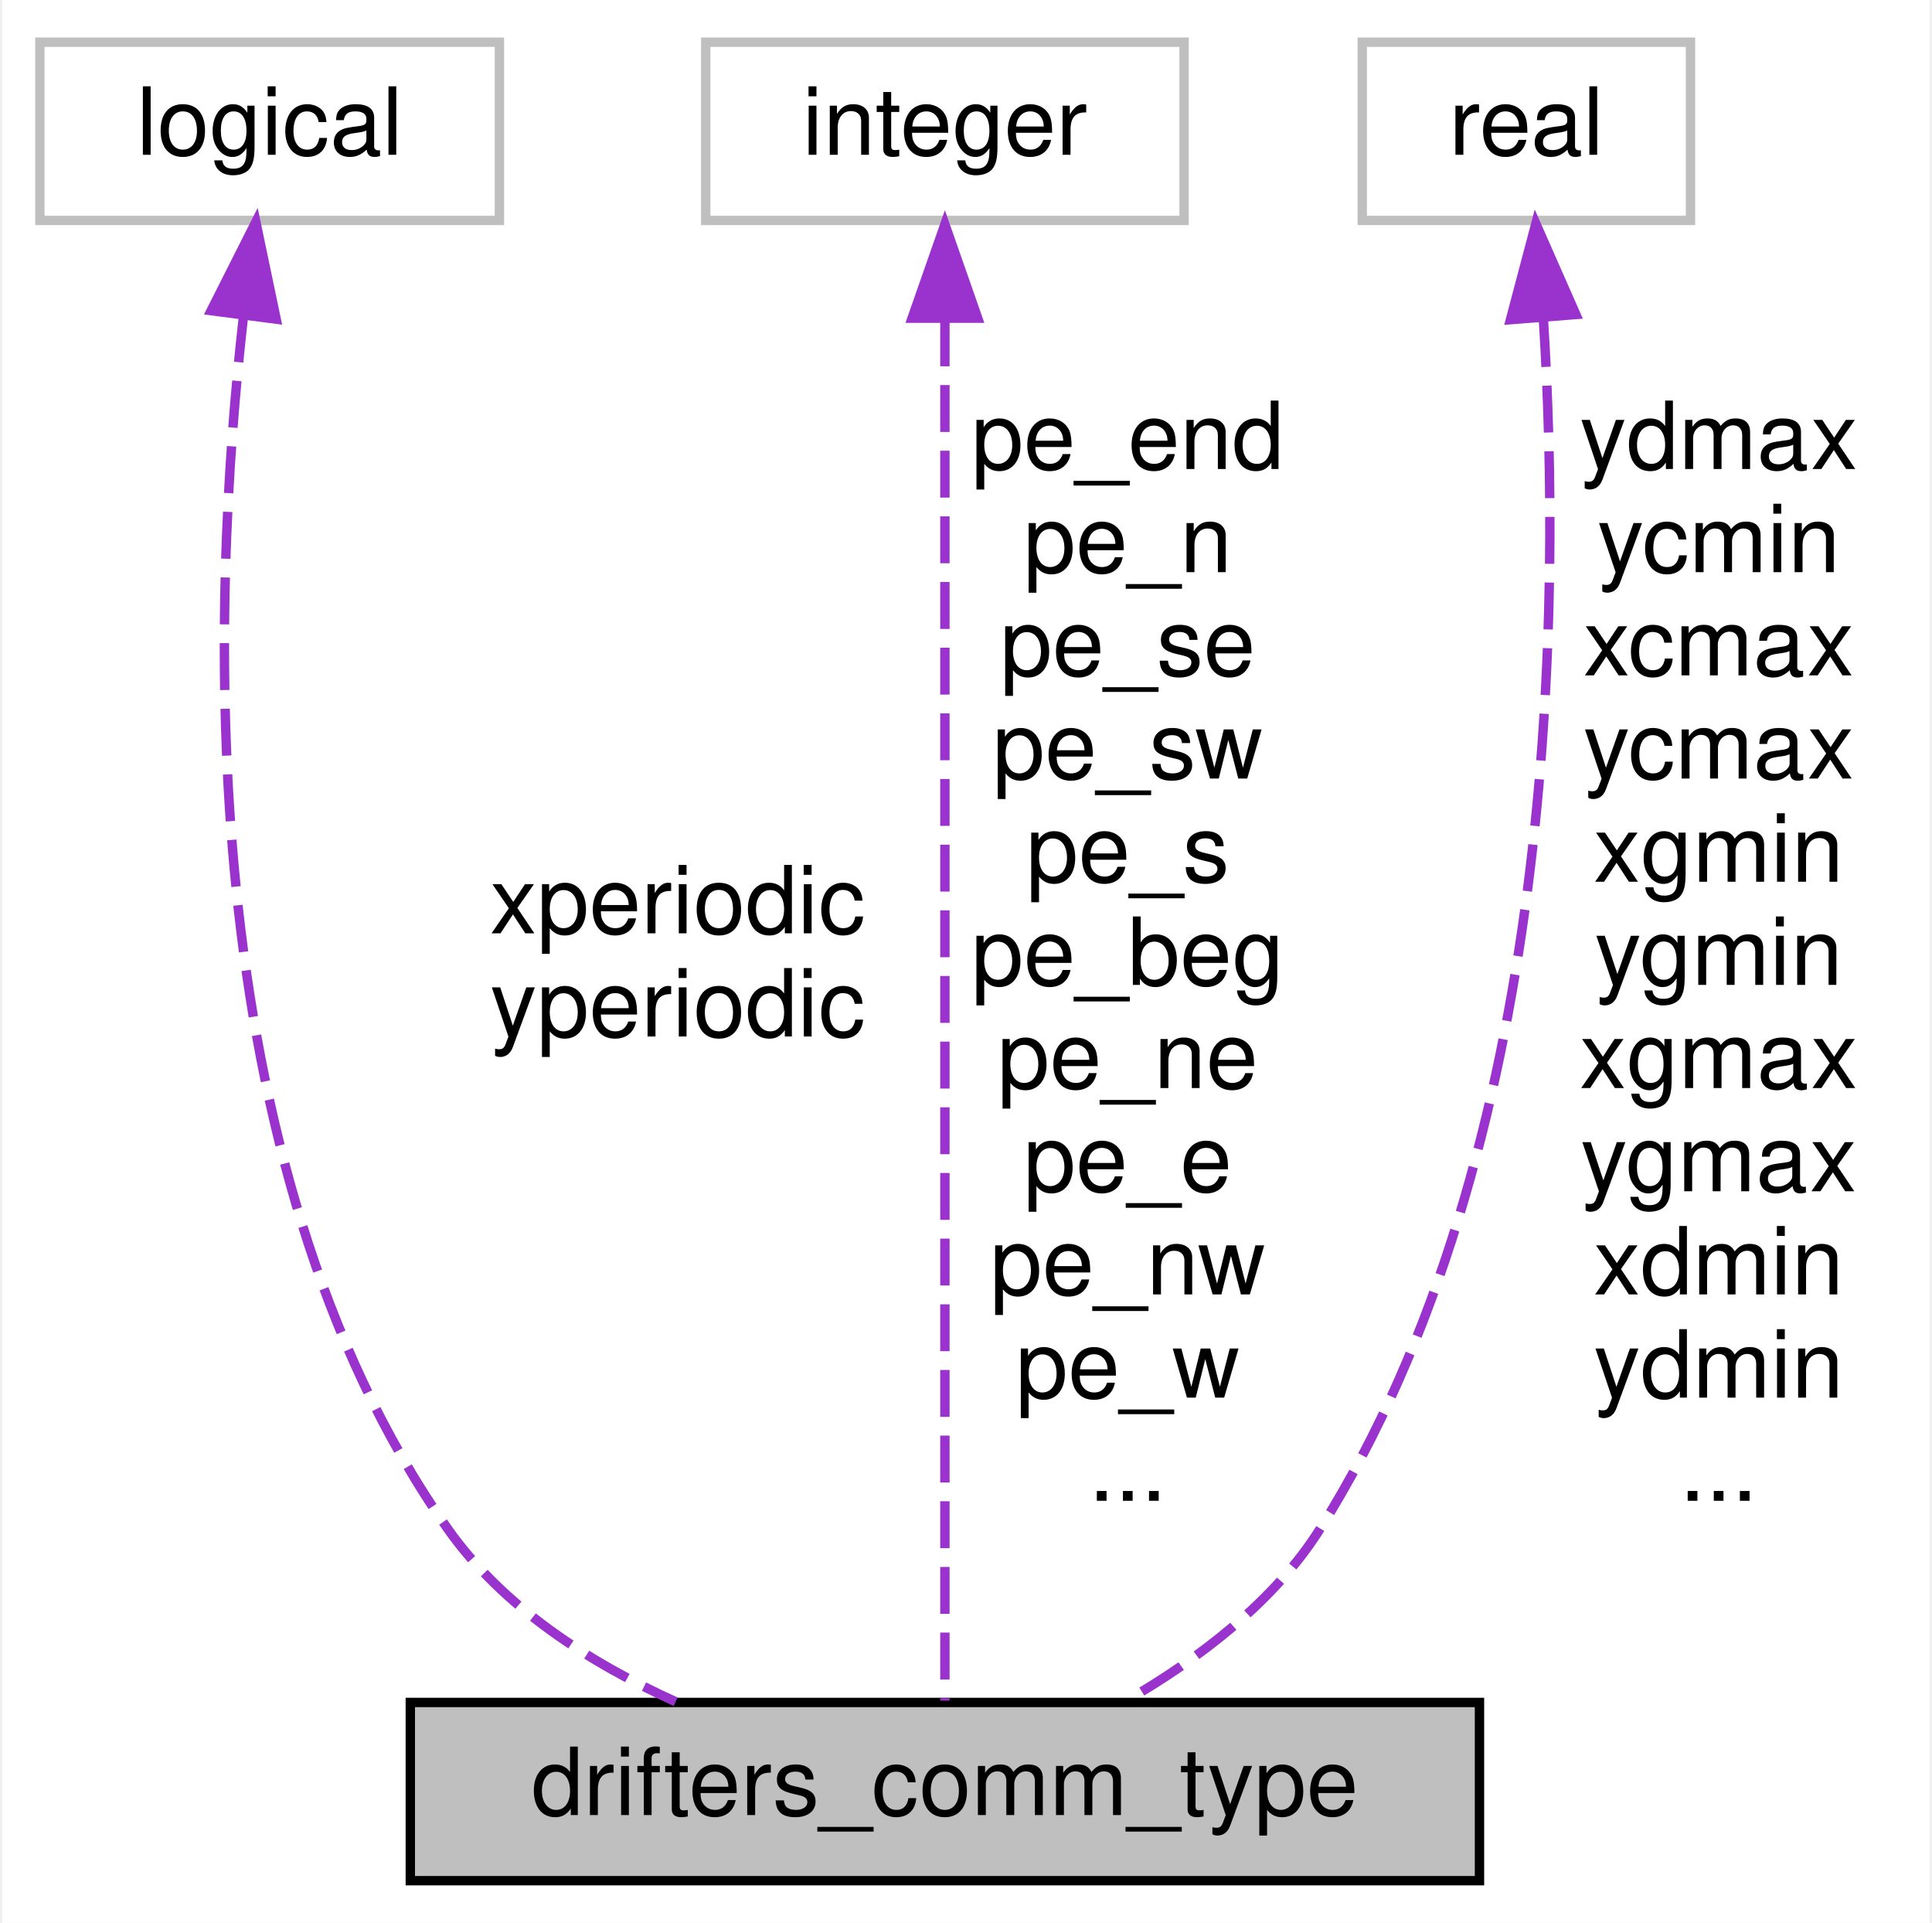
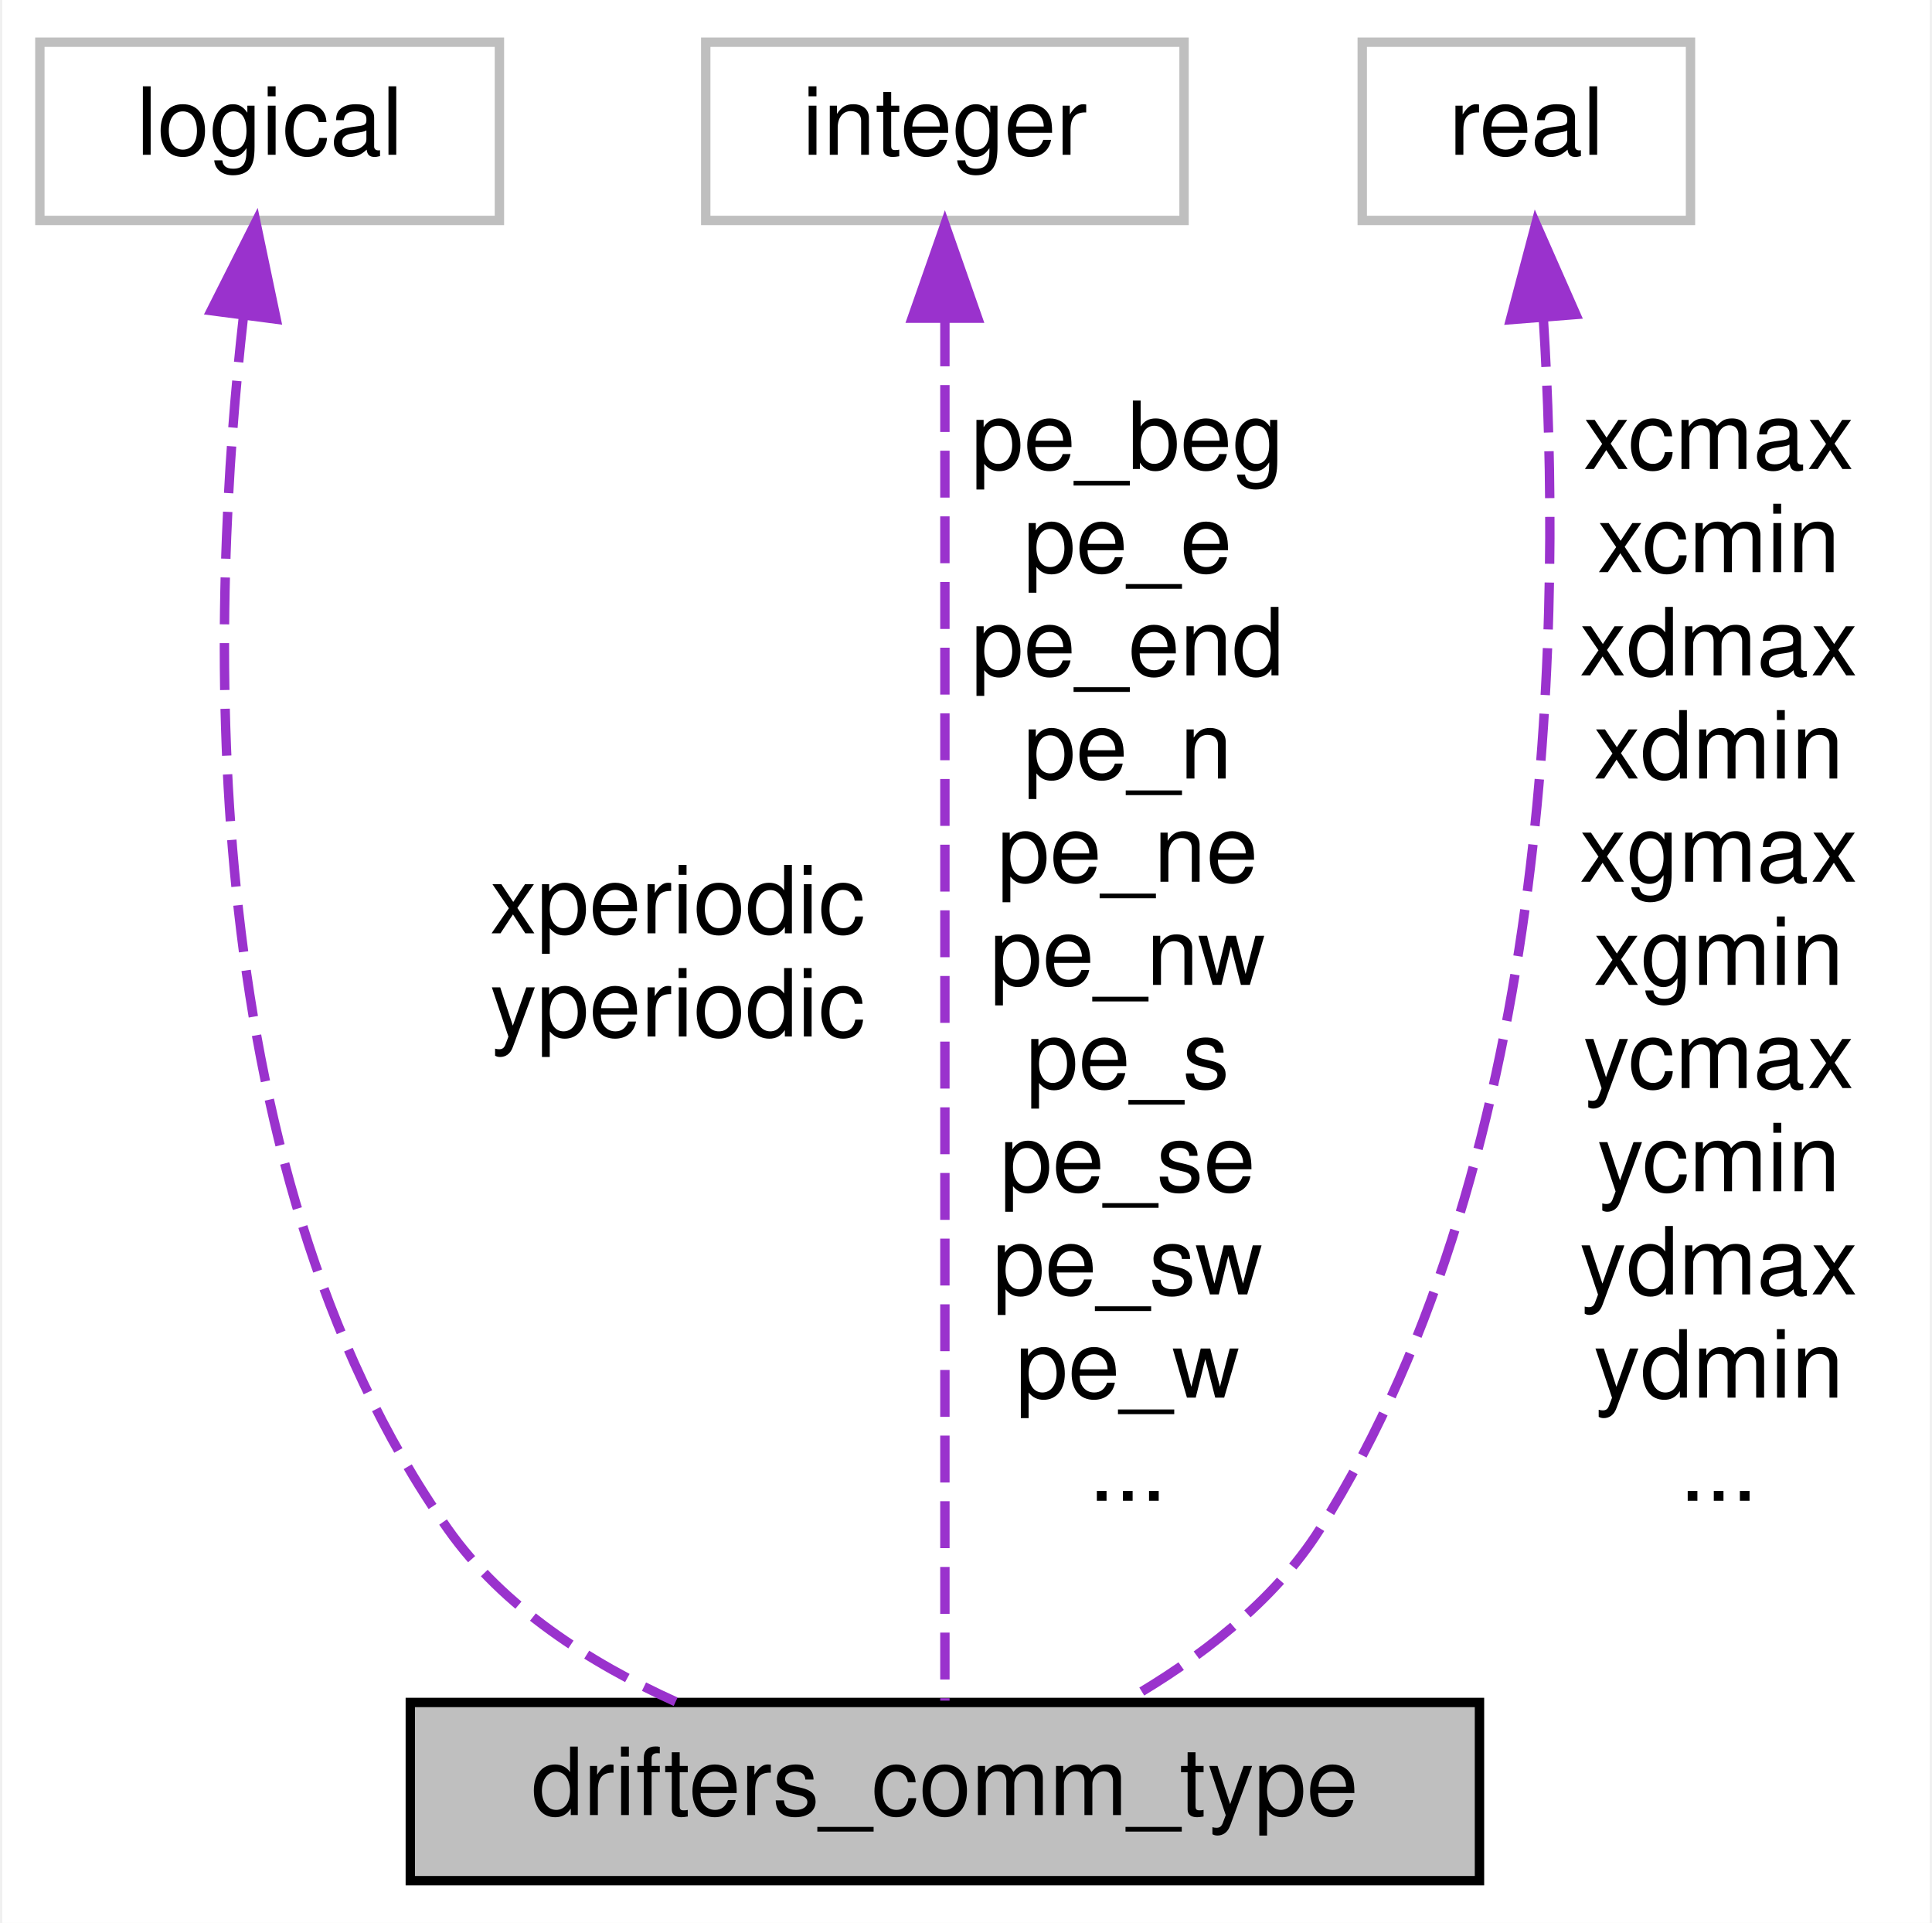
<svg xmlns="http://www.w3.org/2000/svg" xmlns:xlink="http://www.w3.org/1999/xlink" width="206pt" height="205pt" viewBox="0.00 0.00 205.50 205.00">
  <g id="graph0" class="graph" transform="scale(1 1) rotate(0) translate(4 201)">
    <polygon fill="white" stroke="transparent" points="-4,4 -4,-201 201.5,-201 201.5,4 -4,4" />
    <g id="node1" class="node">
      <g id="a_node1">
        <a xlink:title="Type for drifter communication between PE's.">
          <polygon fill="#bfbfbf" stroke="black" points="39.5,-0.5 39.5,-19.5 153.5,-19.5 153.5,-0.5 39.5,-0.5" />
          <text text-anchor="middle" x="96.5" y="-7.5" font-family="Helvetica,sans-Serif" font-size="10.00">drifters_comm_type</text>
        </a>
      </g>
    </g>
    <g id="node2" class="node">
      <g id="a_node2">
        <a xlink:title=" ">
          <polygon fill="white" stroke="#bfbfbf" points="0,-177.5 0,-196.5 49,-196.5 49,-177.5 0,-177.5" />
          <text text-anchor="middle" x="24.5" y="-184.5" font-family="Helvetica,sans-Serif" font-size="10.00">logical</text>
        </a>
      </g>
    </g>
    <g id="edge1" class="edge">
      <path fill="none" stroke="#9a32cd" stroke-dasharray="5,2" d="M21.72,-167.36C18.28,-137.23 15.85,-77.25 43.5,-38 49.39,-29.64 58.65,-23.71 67.79,-19.58" />
      <polygon fill="#9a32cd" stroke="#9a32cd" points="18.26,-167.88 23.03,-177.34 25.2,-166.97 18.26,-167.88" />
      <text text-anchor="middle" x="68" y="-101.5" font-family="Helvetica,sans-Serif" font-size="10.00"> xperiodic</text>
      <text text-anchor="middle" x="68" y="-90.5" font-family="Helvetica,sans-Serif" font-size="10.00">yperiodic</text>
    </g>
    <g id="node3" class="node">
      <g id="a_node3">
        <a xlink:title=" ">
          <polygon fill="white" stroke="#bfbfbf" points="71,-177.5 71,-196.5 122,-196.5 122,-177.5 71,-177.5" />
          <text text-anchor="middle" x="96.5" y="-184.5" font-family="Helvetica,sans-Serif" font-size="10.00">integer</text>
        </a>
      </g>
    </g>
    <g id="edge2" class="edge">
      <path fill="none" stroke="#9a32cd" stroke-dasharray="5,2" d="M96.5,-166.95C96.5,-129.3 96.5,-46.65 96.5,-19.69" />
      <polygon fill="#9a32cd" stroke="#9a32cd" points="93,-167.08 96.5,-177.08 100,-167.08 93,-167.08" />
-       <text text-anchor="middle" x="116" y="-151" font-family="Helvetica,sans-Serif" font-size="10.00"> pe_end</text>
-       <text text-anchor="middle" x="116" y="-140" font-family="Helvetica,sans-Serif" font-size="10.00">pe_n</text>
-       <text text-anchor="middle" x="116" y="-129" font-family="Helvetica,sans-Serif" font-size="10.00">pe_se</text>
-       <text text-anchor="middle" x="116" y="-118" font-family="Helvetica,sans-Serif" font-size="10.00">pe_sw</text>
-       <text text-anchor="middle" x="116" y="-107" font-family="Helvetica,sans-Serif" font-size="10.00">pe_s</text>
-       <text text-anchor="middle" x="116" y="-96" font-family="Helvetica,sans-Serif" font-size="10.00">pe_beg</text>
-       <text text-anchor="middle" x="116" y="-85" font-family="Helvetica,sans-Serif" font-size="10.00">pe_ne</text>
-       <text text-anchor="middle" x="116" y="-74" font-family="Helvetica,sans-Serif" font-size="10.00">pe_e</text>
-       <text text-anchor="middle" x="116" y="-63" font-family="Helvetica,sans-Serif" font-size="10.00">pe_nw</text>
+       <text text-anchor="middle" x="116" y="-151" font-family="Helvetica,sans-Serif" font-size="10.00"> pe_beg</text>
+       <text text-anchor="middle" x="116" y="-140" font-family="Helvetica,sans-Serif" font-size="10.00">pe_e</text>
+       <text text-anchor="middle" x="116" y="-129" font-family="Helvetica,sans-Serif" font-size="10.00">pe_end</text>
+       <text text-anchor="middle" x="116" y="-118" font-family="Helvetica,sans-Serif" font-size="10.00">pe_n</text>
+       <text text-anchor="middle" x="116" y="-107" font-family="Helvetica,sans-Serif" font-size="10.00">pe_ne</text>
+       <text text-anchor="middle" x="116" y="-96" font-family="Helvetica,sans-Serif" font-size="10.00">pe_nw</text>
+       <text text-anchor="middle" x="116" y="-85" font-family="Helvetica,sans-Serif" font-size="10.00">pe_s</text>
+       <text text-anchor="middle" x="116" y="-74" font-family="Helvetica,sans-Serif" font-size="10.00">pe_se</text>
+       <text text-anchor="middle" x="116" y="-63" font-family="Helvetica,sans-Serif" font-size="10.00">pe_sw</text>
      <text text-anchor="middle" x="116" y="-52" font-family="Helvetica,sans-Serif" font-size="10.00">pe_w</text>
      <text text-anchor="middle" x="116" y="-41" font-family="Helvetica,sans-Serif" font-size="10.00">...</text>
    </g>
    <g id="node4" class="node">
      <g id="a_node4">
        <a xlink:title=" ">
          <polygon fill="white" stroke="#bfbfbf" points="141,-177.5 141,-196.5 176,-196.5 176,-177.5 141,-177.5" />
          <text text-anchor="middle" x="158.5" y="-184.5" font-family="Helvetica,sans-Serif" font-size="10.00">real</text>
        </a>
      </g>
    </g>
    <g id="edge3" class="edge">
      <path fill="none" stroke="#9a32cd" stroke-dasharray="5,2" d="M160.32,-166.88C162.2,-136.96 161.93,-78.36 136.5,-38 131.59,-30.2 123.51,-24.12 115.9,-19.72" />
      <polygon fill="#9a32cd" stroke="#9a32cd" points="156.8,-166.92 159.51,-177.16 163.78,-167.47 156.8,-166.92" />
-       <text text-anchor="middle" x="179" y="-151" font-family="Helvetica,sans-Serif" font-size="10.00"> ydmax</text>
-       <text text-anchor="middle" x="179" y="-140" font-family="Helvetica,sans-Serif" font-size="10.00">ycmin</text>
-       <text text-anchor="middle" x="179" y="-129" font-family="Helvetica,sans-Serif" font-size="10.00">xcmax</text>
-       <text text-anchor="middle" x="179" y="-118" font-family="Helvetica,sans-Serif" font-size="10.00">ycmax</text>
-       <text text-anchor="middle" x="179" y="-107" font-family="Helvetica,sans-Serif" font-size="10.00">xgmin</text>
-       <text text-anchor="middle" x="179" y="-96" font-family="Helvetica,sans-Serif" font-size="10.00">ygmin</text>
-       <text text-anchor="middle" x="179" y="-85" font-family="Helvetica,sans-Serif" font-size="10.00">xgmax</text>
-       <text text-anchor="middle" x="179" y="-74" font-family="Helvetica,sans-Serif" font-size="10.00">ygmax</text>
-       <text text-anchor="middle" x="179" y="-63" font-family="Helvetica,sans-Serif" font-size="10.00">xdmin</text>
+       <text text-anchor="middle" x="179" y="-151" font-family="Helvetica,sans-Serif" font-size="10.00"> xcmax</text>
+       <text text-anchor="middle" x="179" y="-140" font-family="Helvetica,sans-Serif" font-size="10.00">xcmin</text>
+       <text text-anchor="middle" x="179" y="-129" font-family="Helvetica,sans-Serif" font-size="10.00">xdmax</text>
+       <text text-anchor="middle" x="179" y="-118" font-family="Helvetica,sans-Serif" font-size="10.00">xdmin</text>
+       <text text-anchor="middle" x="179" y="-107" font-family="Helvetica,sans-Serif" font-size="10.00">xgmax</text>
+       <text text-anchor="middle" x="179" y="-96" font-family="Helvetica,sans-Serif" font-size="10.00">xgmin</text>
+       <text text-anchor="middle" x="179" y="-85" font-family="Helvetica,sans-Serif" font-size="10.00">ycmax</text>
+       <text text-anchor="middle" x="179" y="-74" font-family="Helvetica,sans-Serif" font-size="10.00">ycmin</text>
+       <text text-anchor="middle" x="179" y="-63" font-family="Helvetica,sans-Serif" font-size="10.00">ydmax</text>
      <text text-anchor="middle" x="179" y="-52" font-family="Helvetica,sans-Serif" font-size="10.00">ydmin</text>
      <text text-anchor="middle" x="179" y="-41" font-family="Helvetica,sans-Serif" font-size="10.00">...</text>
    </g>
  </g>
</svg>
